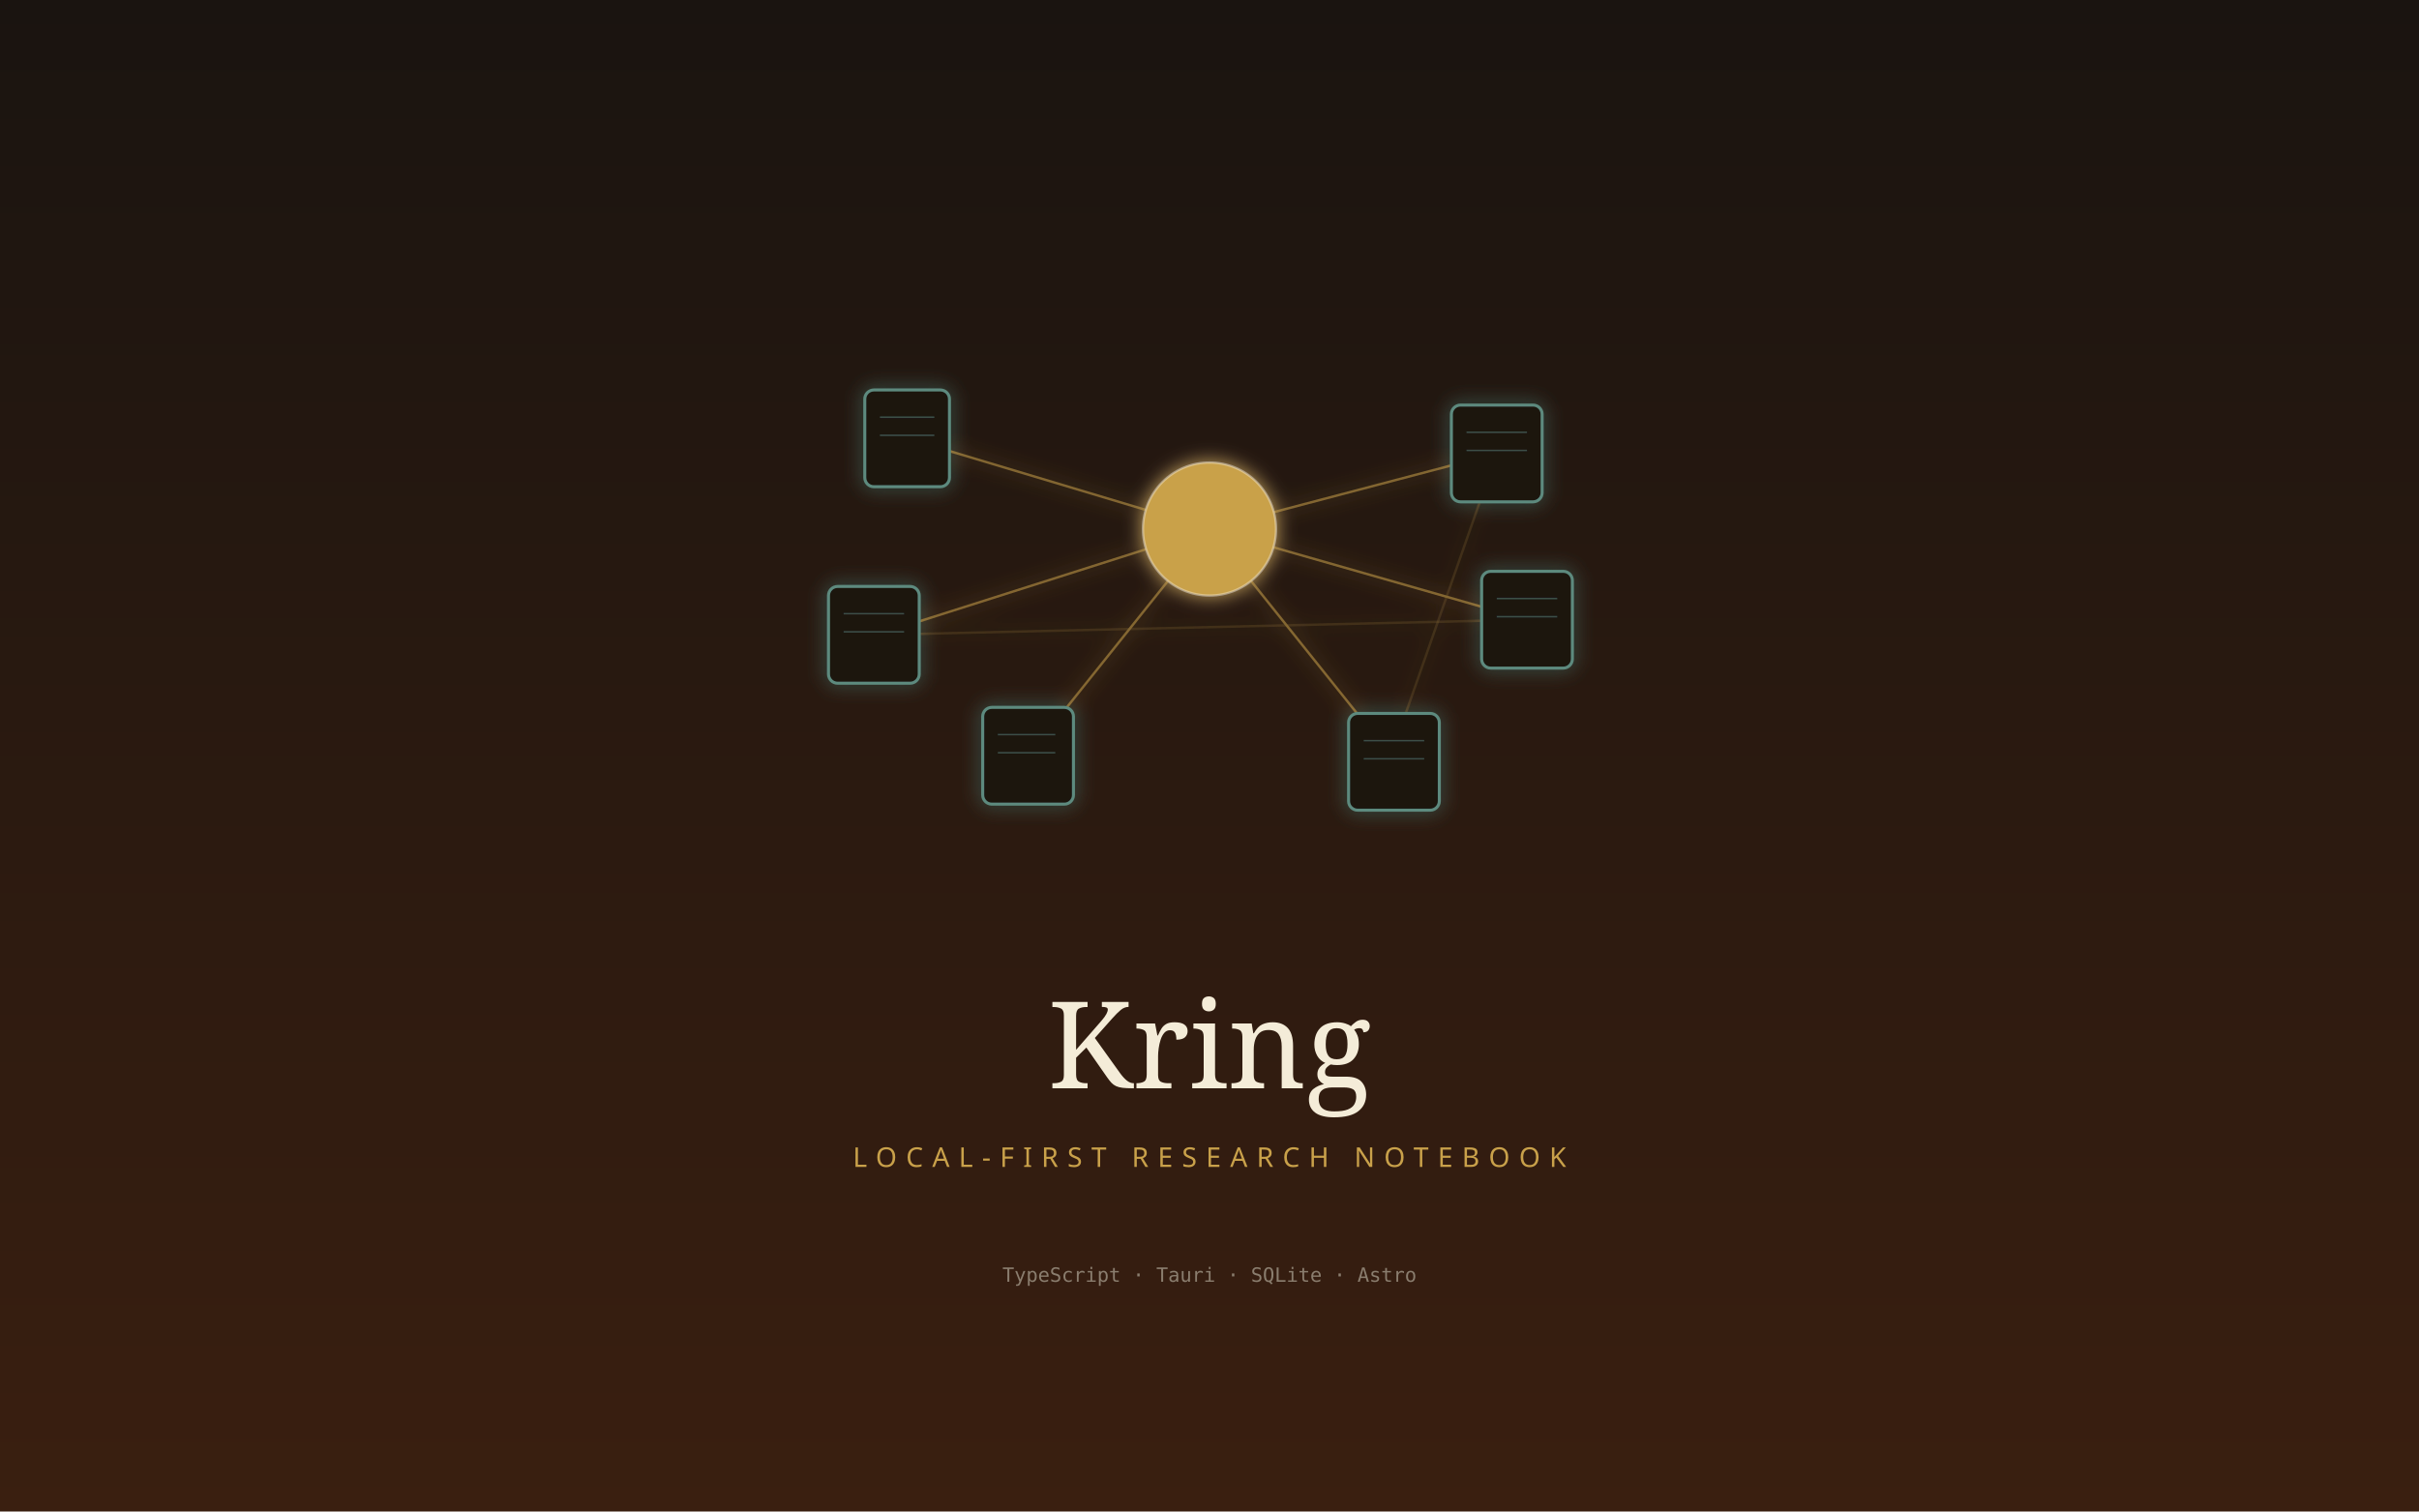
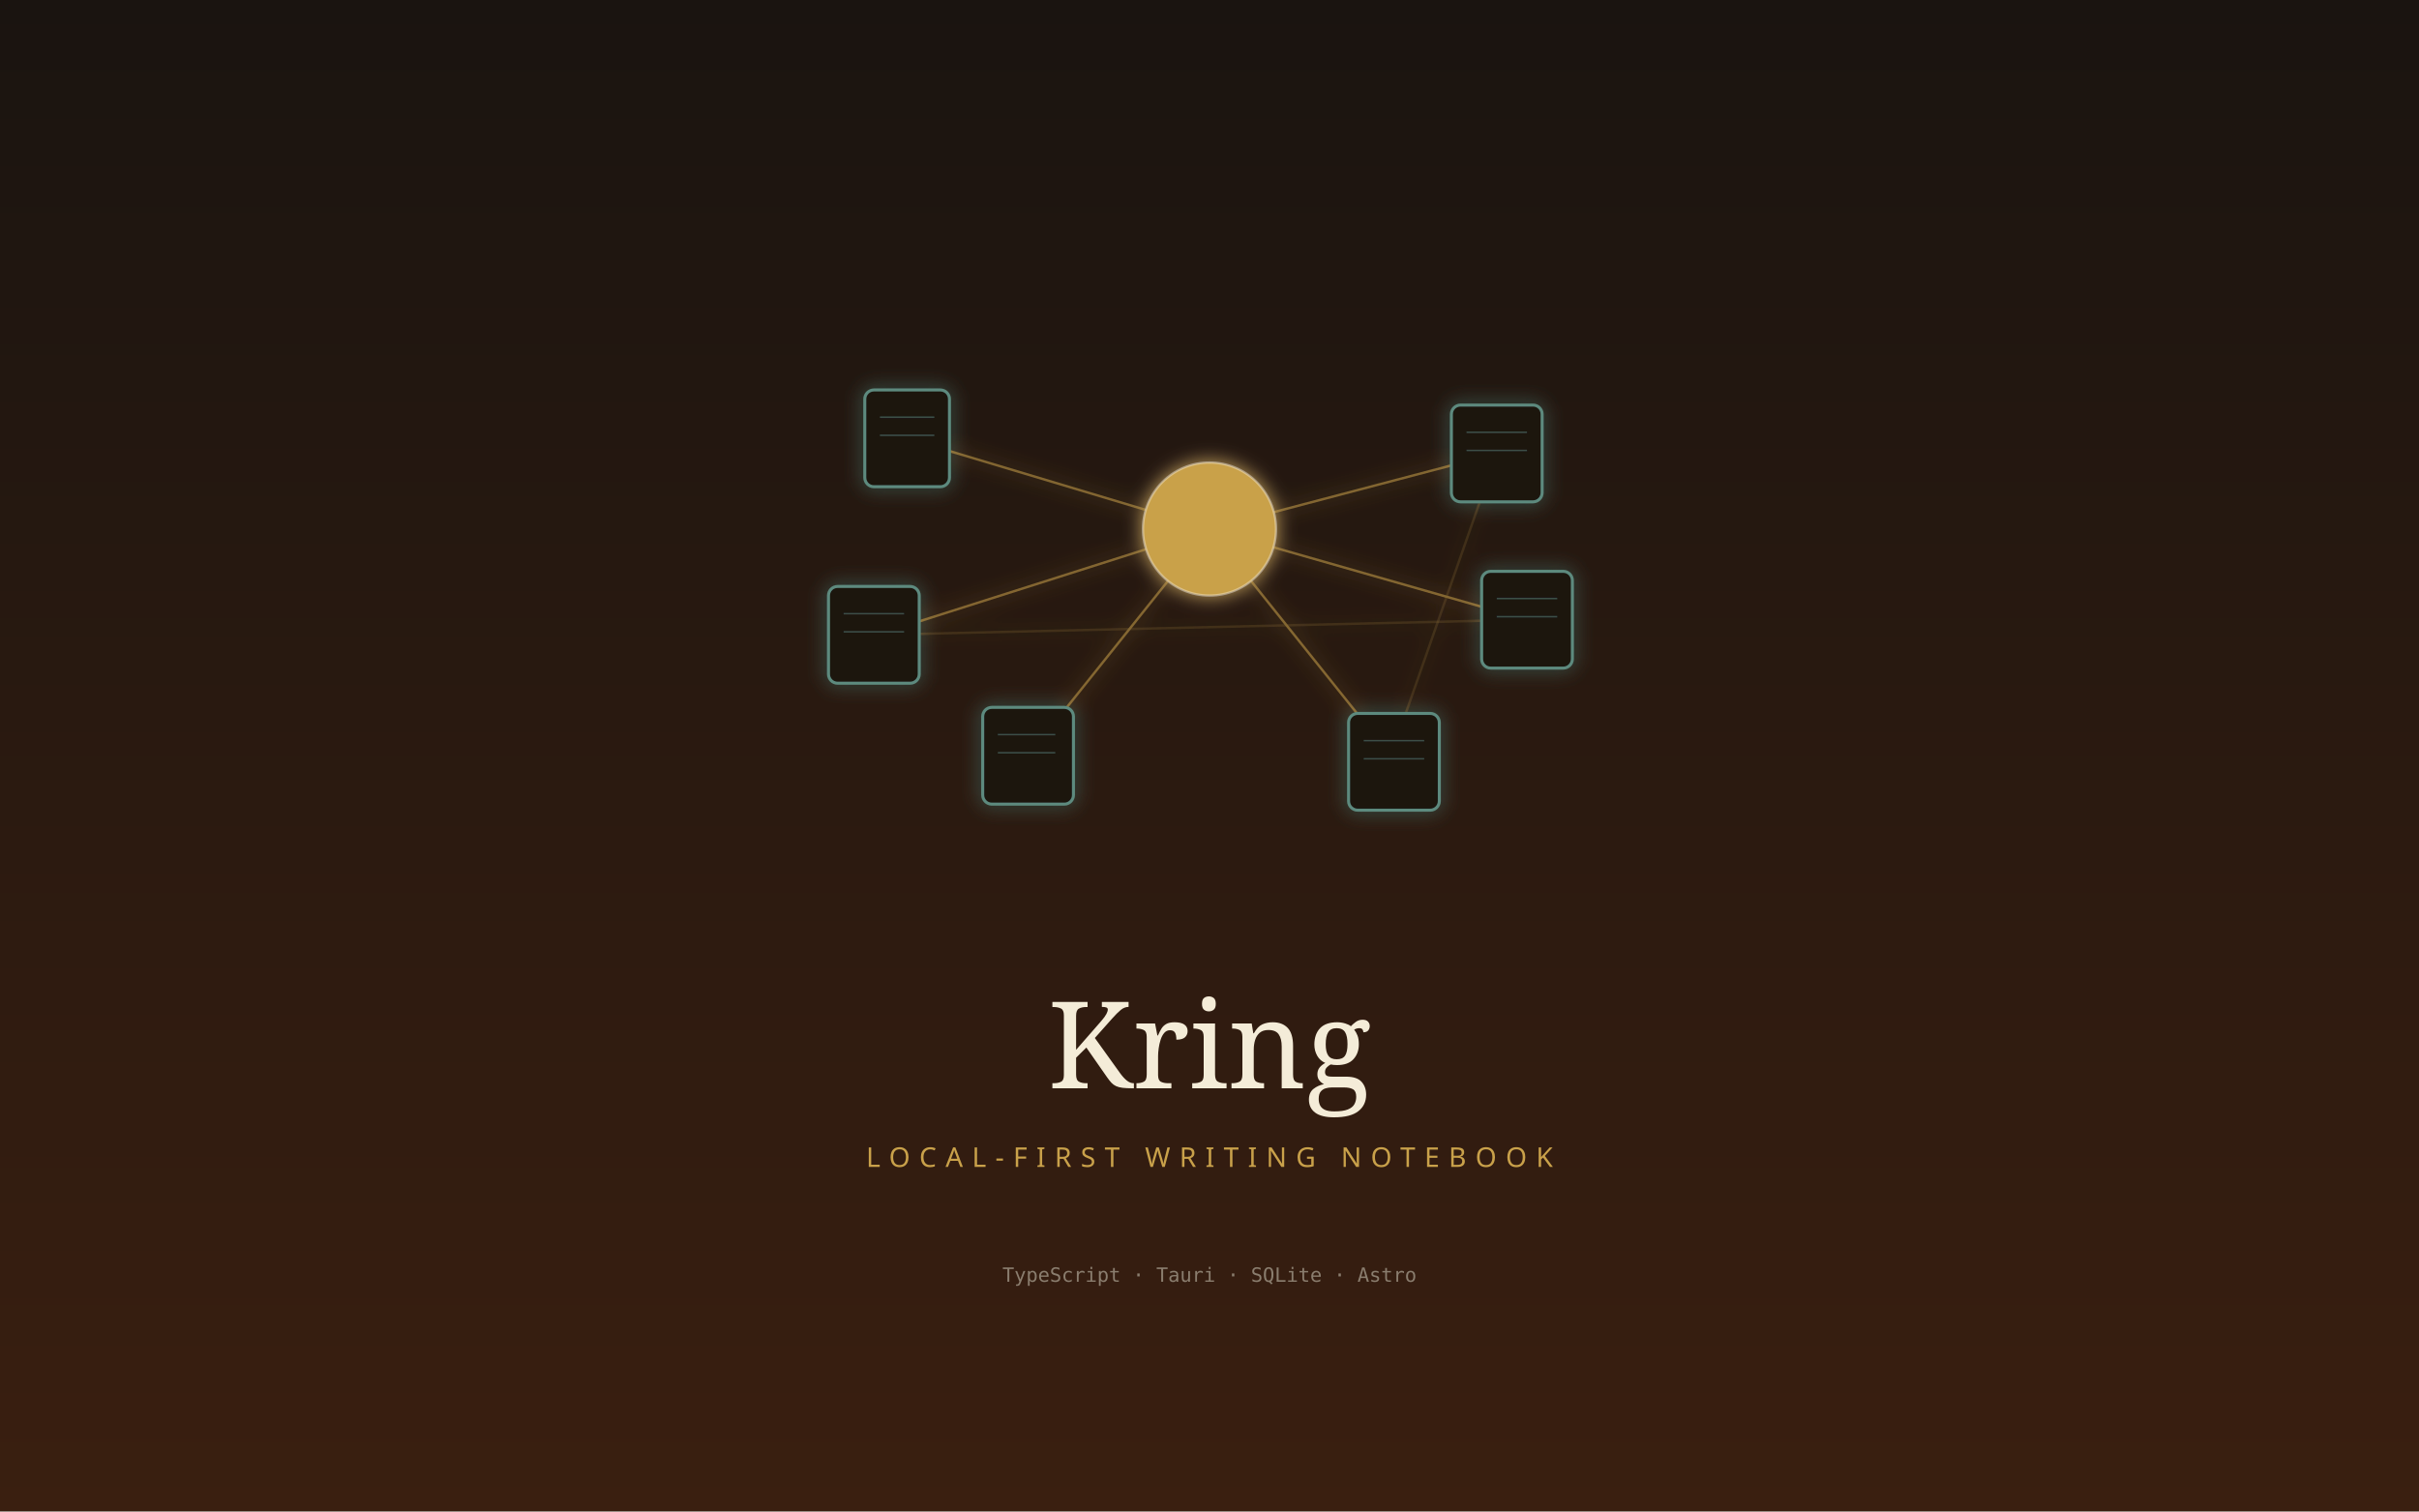
<svg xmlns="http://www.w3.org/2000/svg" viewBox="0 0 1600 1000" role="img" aria-labelledby="title desc">
  <defs>
    <linearGradient id="bg" x1="0" y1="0" x2="0" y2="1">
      <stop offset="0%" stop-color="#1a1410" />
      <stop offset="100%" stop-color="#3a1f10" />
    </linearGradient>
    <filter id="glow" x="-50%" y="-50%" width="200%" height="200%">
      <feGaussianBlur stdDeviation="6" result="blur" />
      <feMerge>
        <feMergeNode in="blur" />
        <feMergeNode in="SourceGraphic" />
      </feMerge>
    </filter>
  </defs>
  <rect width="1600" height="1000" fill="url(#bg)" />
  <g transform="translate(800, 380)" filter="url(#glow)">
    <g stroke="#c9a14a" stroke-width="1.6" opacity="0.55" stroke-linecap="round">
      <line x1="-200" y1="-90" x2="0" y2="-30" />
      <line x1="-220" y1="40" x2="0" y2="-30" />
      <line x1="-120" y1="120" x2="0" y2="-30" />
      <line x1="0" y1="-30" x2="190" y2="-80" />
      <line x1="0" y1="-30" x2="210" y2="30" />
      <line x1="0" y1="-30" x2="120" y2="120" />
      <line x1="-220" y1="40" x2="210" y2="30" opacity="0.28" />
      <line x1="190" y1="-80" x2="120" y2="120" opacity="0.28" />
    </g>
    <g fill="#1a1410" stroke="#5d8a7e" stroke-width="2">
      <rect x="-228" y="-122" width="56" height="64" rx="6" />
      <rect x="-252" y="8" width="60" height="64" rx="6" />
      <rect x="-150" y="88" width="60" height="64" rx="6" />
      <rect x="160" y="-112" width="60" height="64" rx="6" />
      <rect x="180" y="-2" width="60" height="64" rx="6" />
      <rect x="92" y="92" width="60" height="64" rx="6" />
    </g>
    <circle cx="0" cy="-30" r="44" fill="#c9a14a" />
    <circle cx="0" cy="-30" r="44" fill="none" stroke="#f4ecd8" stroke-width="1.5" opacity="0.45" />
    <g stroke="#5d8a7e" stroke-width="1" opacity="0.5">
      <line x1="-218" y1="-104" x2="-182" y2="-104" />
      <line x1="-218" y1="-92" x2="-182" y2="-92" />
      <line x1="-242" y1="26" x2="-202" y2="26" />
      <line x1="-242" y1="38" x2="-202" y2="38" />
      <line x1="-140" y1="106" x2="-102" y2="106" />
      <line x1="-140" y1="118" x2="-102" y2="118" />
      <line x1="170" y1="-94" x2="210" y2="-94" />
      <line x1="170" y1="-82" x2="210" y2="-82" />
      <line x1="190" y1="16" x2="230" y2="16" />
      <line x1="190" y1="28" x2="230" y2="28" />
      <line x1="102" y1="110" x2="142" y2="110" />
      <line x1="102" y1="122" x2="142" y2="122" />
    </g>
  </g>
  <text x="800" y="720" font-family="Fraunces, Georgia, serif" font-size="80" font-weight="500" fill="#f4ecd8" text-anchor="middle">Kring</text>
-   <text x="800" y="772" font-family="'Inter Tight', sans-serif" font-size="18" fill="#c9a14a" text-anchor="middle" letter-spacing="6">LOCAL-FIRST RESEARCH NOTEBOOK</text>
+   <text x="800" y="772" font-family="'Inter Tight', sans-serif" font-size="18" fill="#c9a14a" text-anchor="middle" letter-spacing="6">LOCAL-FIRST WRITING NOTEBOOK</text>
  <text x="800" y="848" font-family="'JetBrains Mono', monospace" font-size="13" fill="#8a7d6e" text-anchor="middle">TypeScript · Tauri · SQLite · Astro</text>
</svg>
